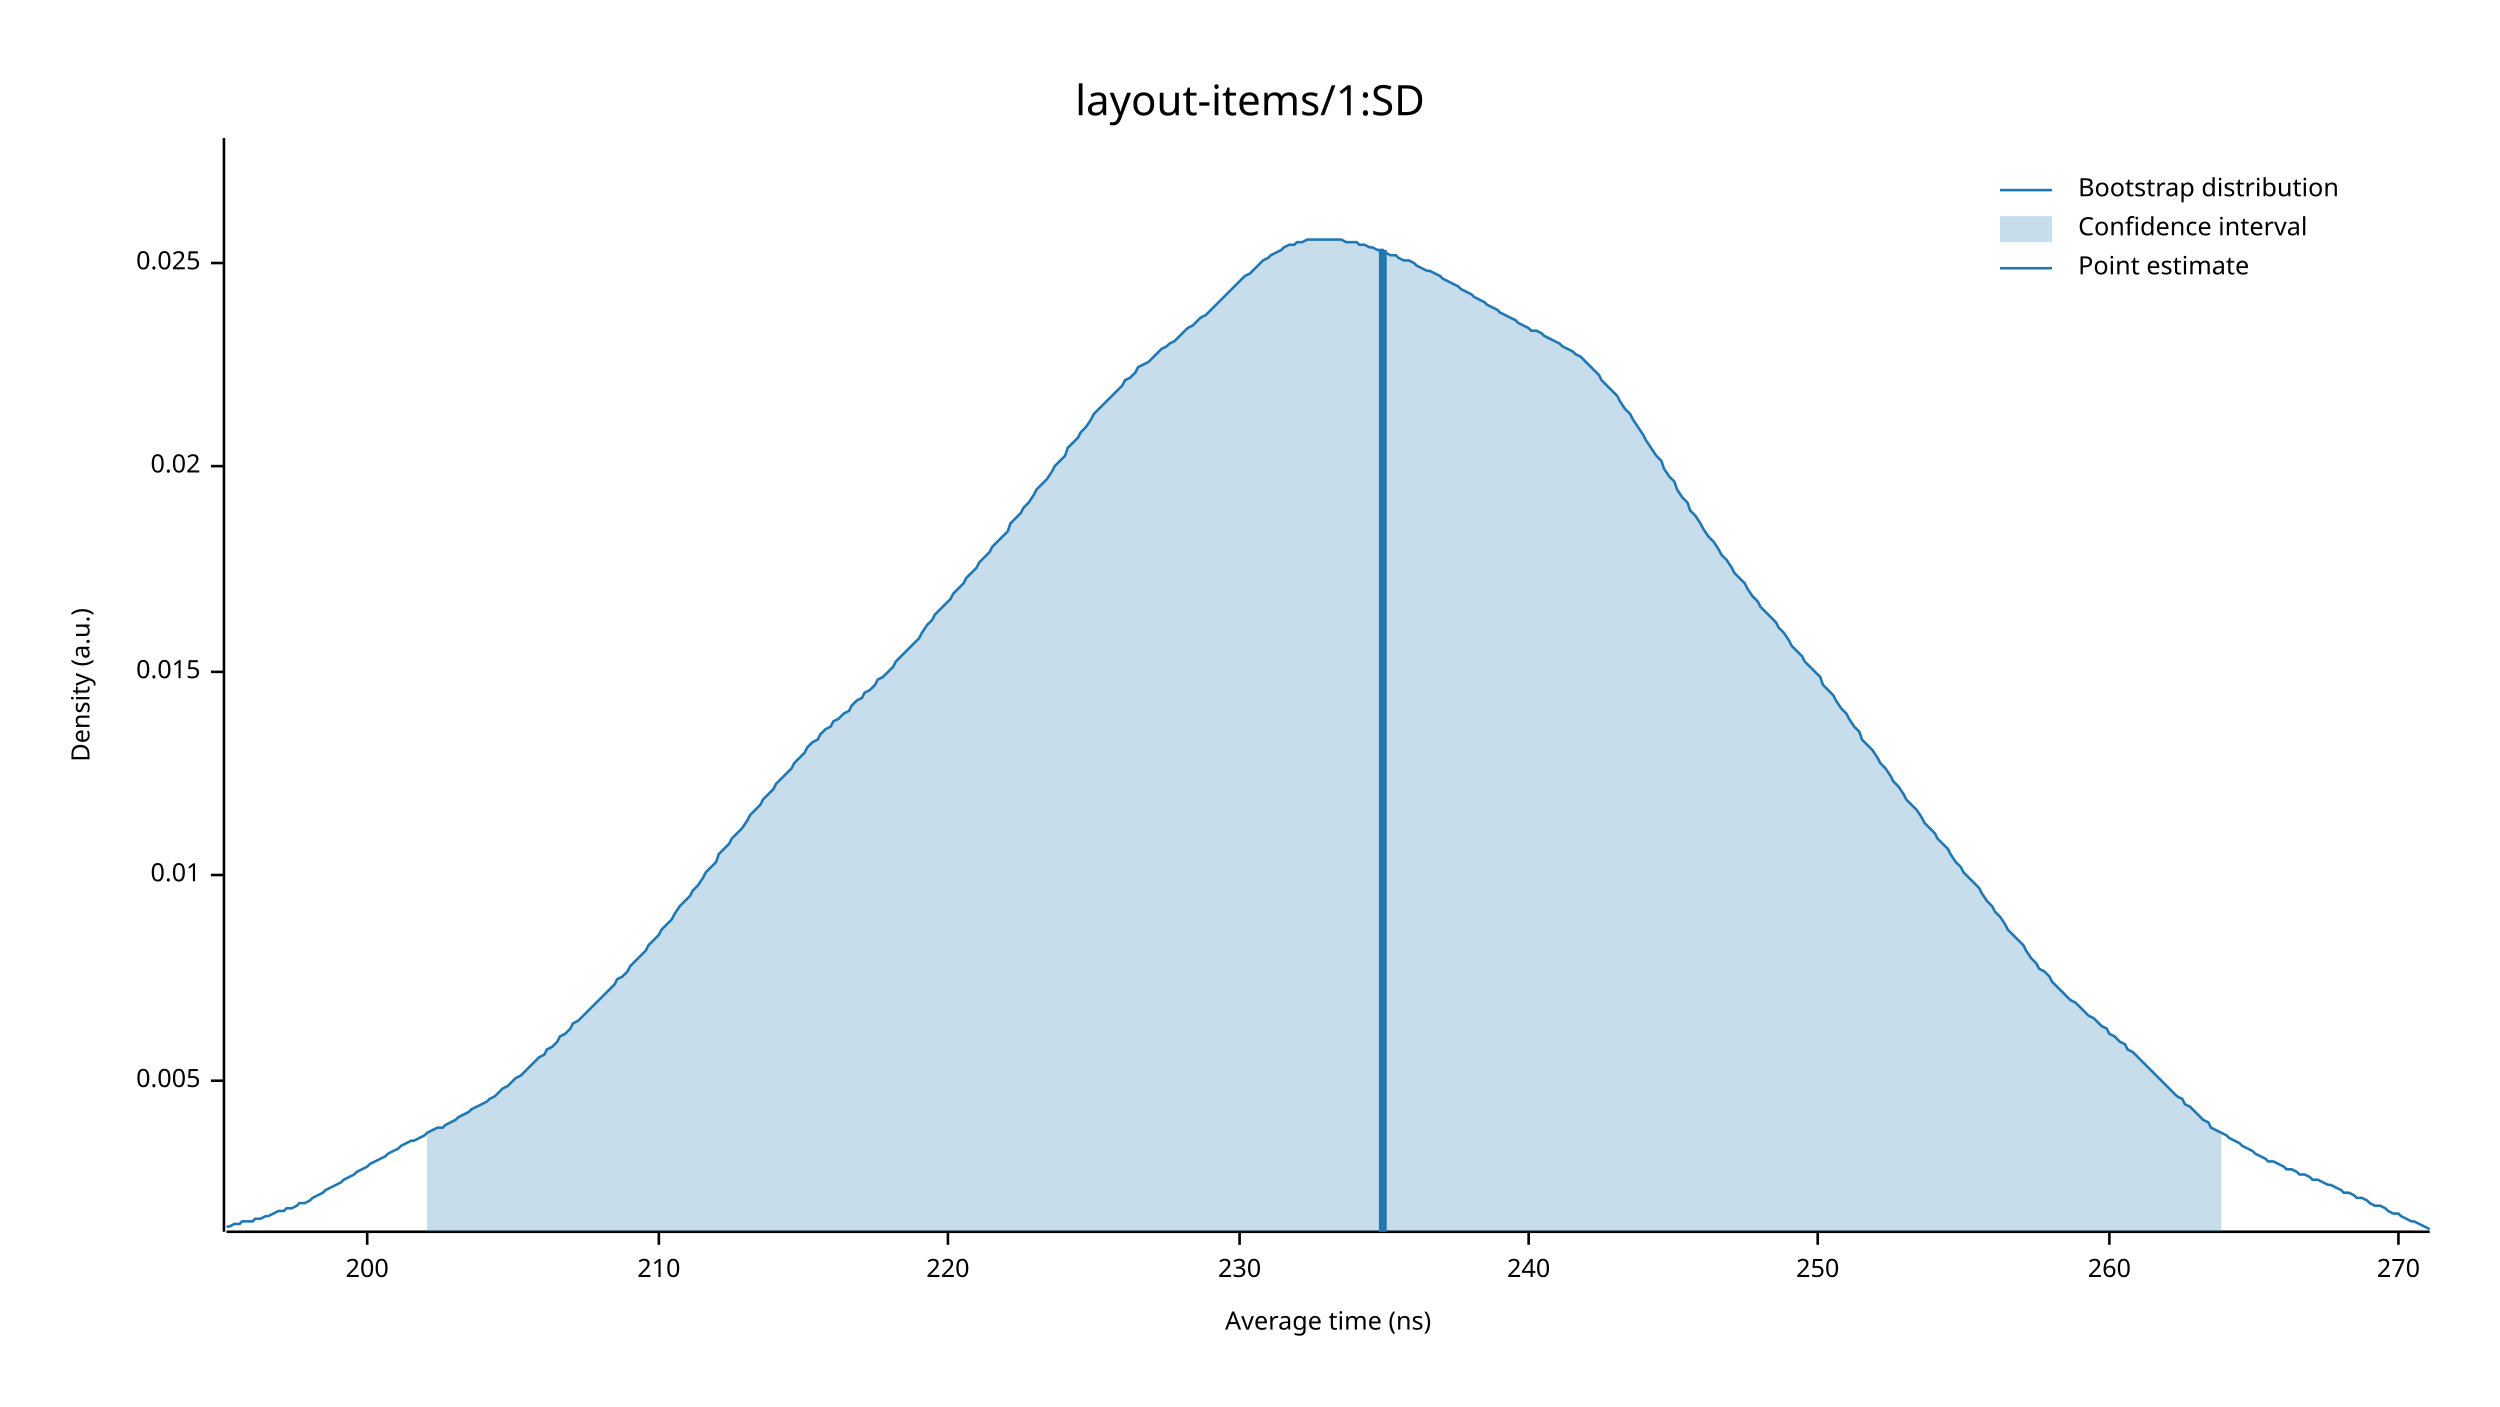
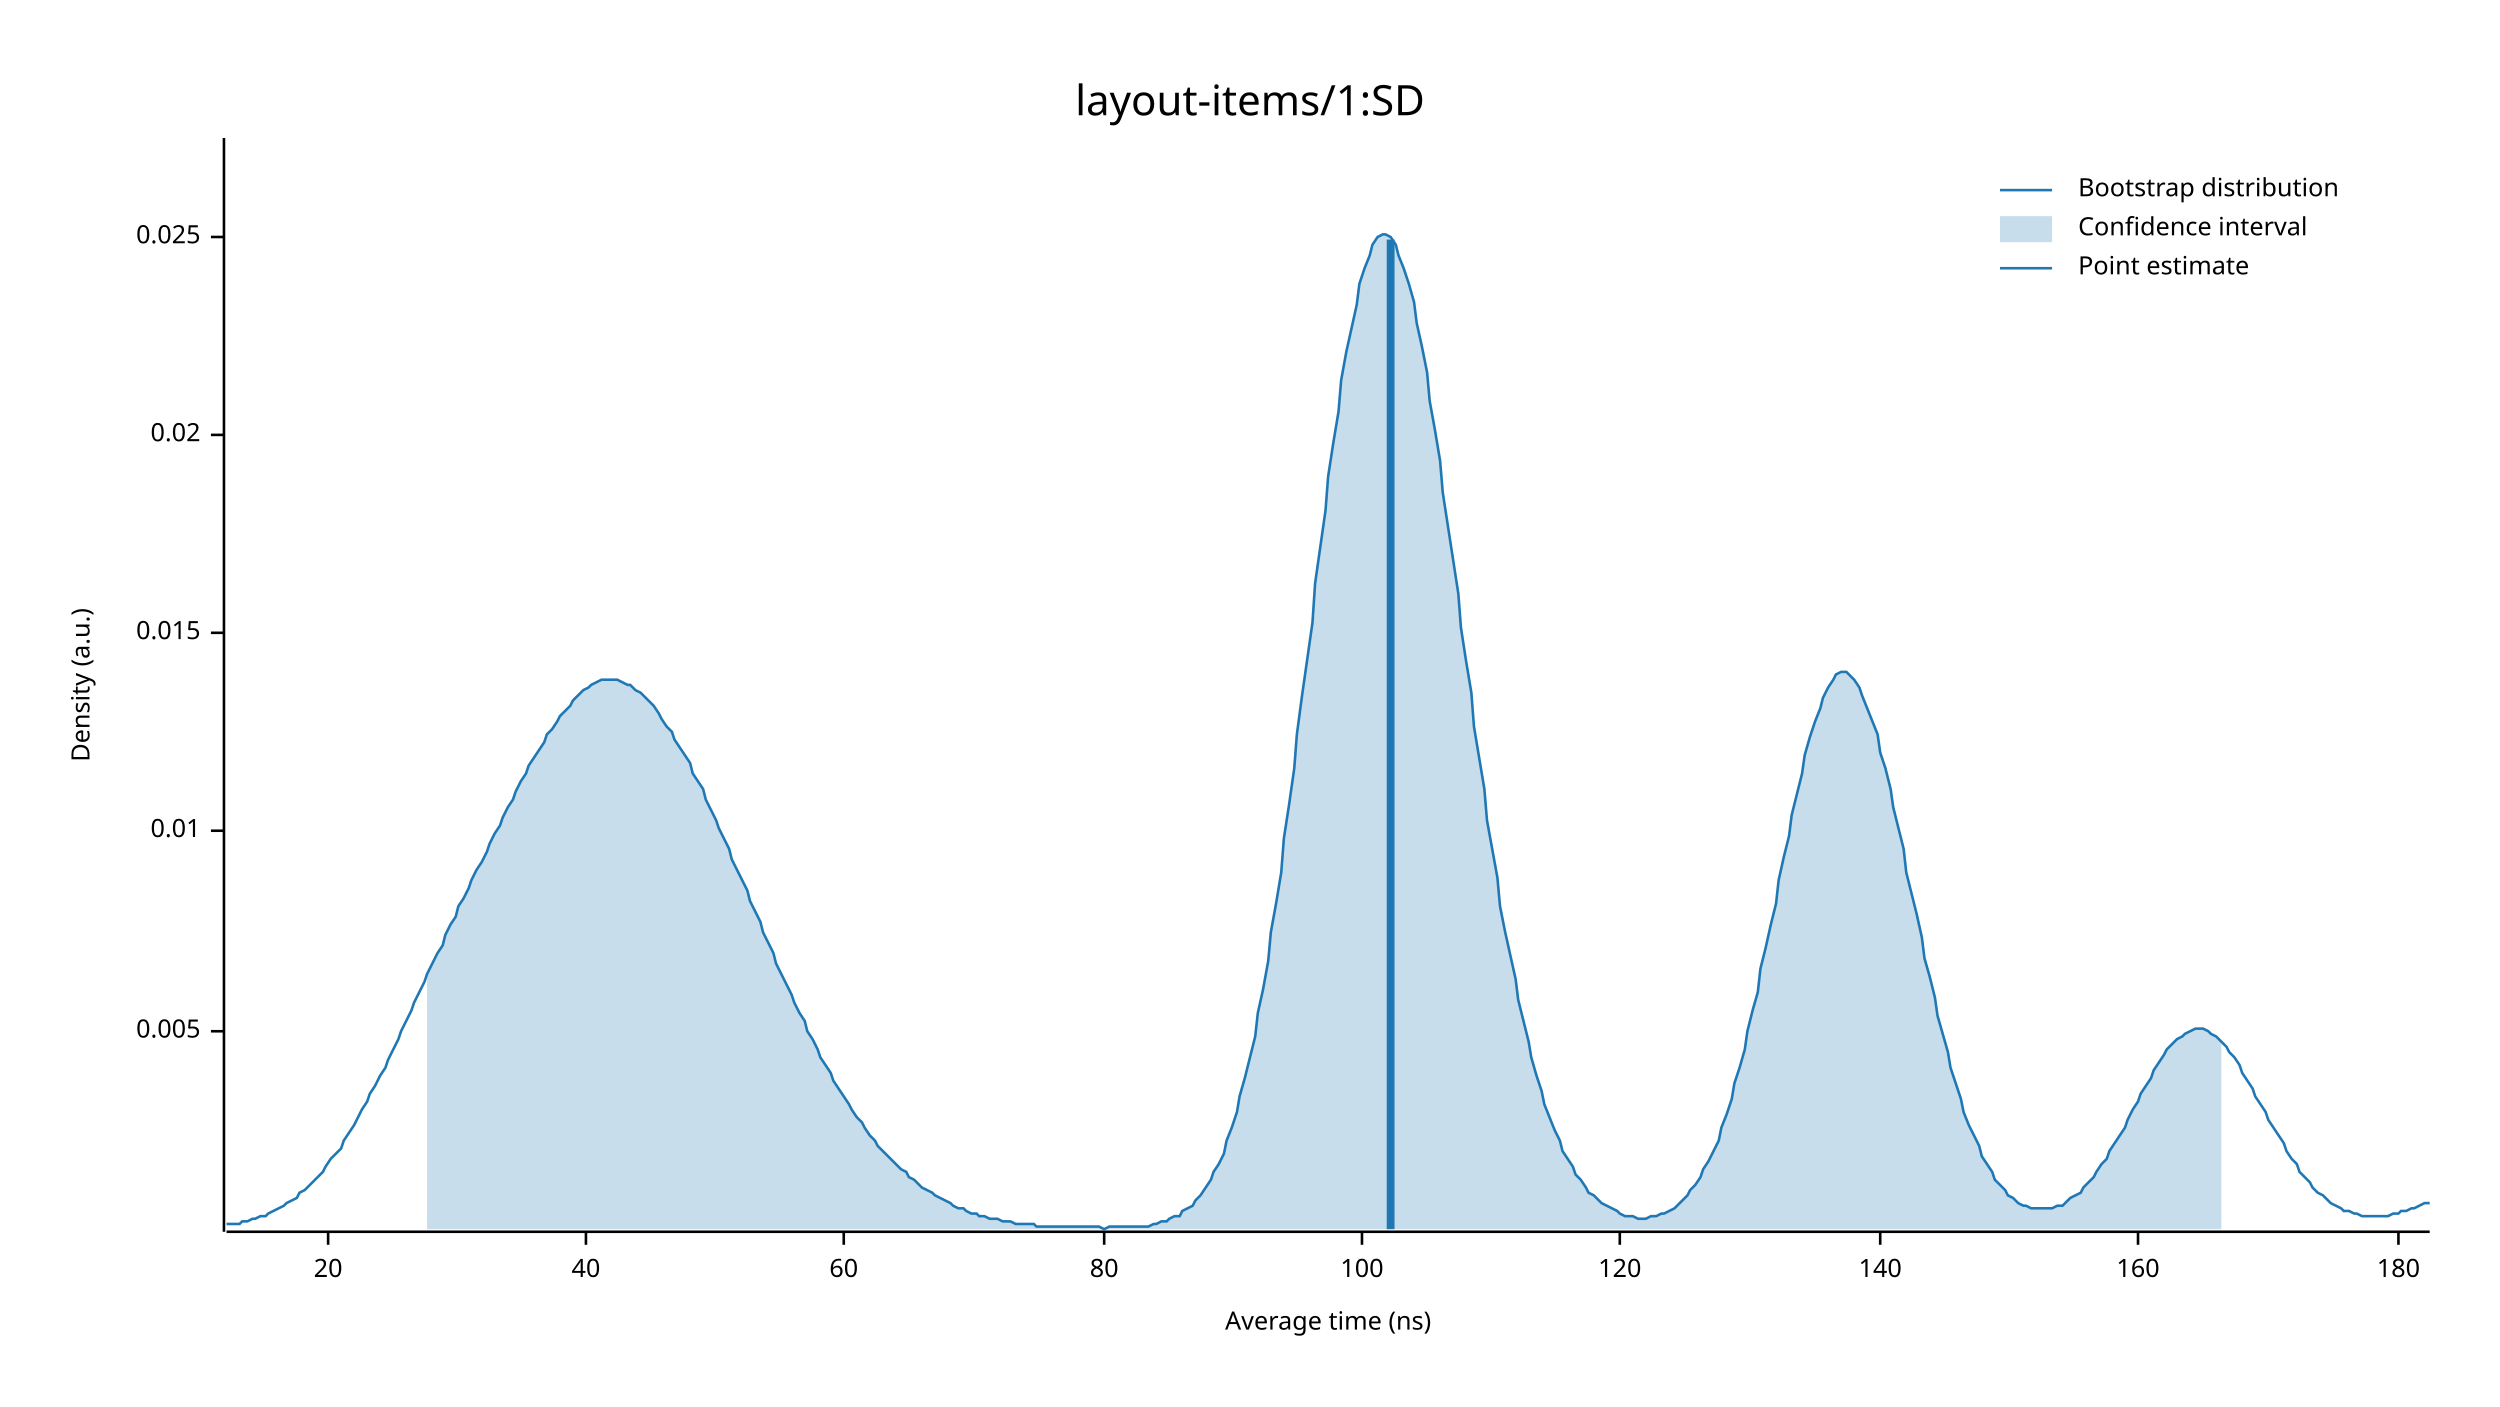
<svg xmlns="http://www.w3.org/2000/svg" style="background-color: white;" width="960" height="540" viewBox="0 0 960 540">
  <text x="480" y="32" dy="0.76em" text-anchor="middle" font-family="sans-serif" font-size="16.129" opacity="1" fill="#000000">
layout-items/1:SD
</text>
  <text x="27" y="263" dy="0.76em" text-anchor="middle" font-family="sans-serif" font-size="9.677" opacity="1" fill="#000000" transform="rotate(270, 27, 263)">
Density (a.u.)
</text>
  <text x="510" y="513" dy="-0.5ex" text-anchor="middle" font-family="sans-serif" font-size="9.677" opacity="1" fill="#000000">
Average time (ns)
</text>
  <polyline fill="none" opacity="1" stroke="#000000" stroke-width="1" points="86,53 86,473 " />
-   <text x="77" y="415" dy="0.5ex" text-anchor="end" font-family="sans-serif" font-size="9.677" opacity="1" fill="#000000">
+   <text x="77" y="396" dy="0.5ex" text-anchor="end" font-family="sans-serif" font-size="9.677" opacity="1" fill="#000000">
0.005
</text>
-   <polyline fill="none" opacity="1" stroke="#000000" stroke-width="1" points="81,415 86,415 " />
-   <text x="77" y="336" dy="0.5ex" text-anchor="end" font-family="sans-serif" font-size="9.677" opacity="1" fill="#000000">
+   <polyline fill="none" opacity="1" stroke="#000000" stroke-width="1" points="81,396 86,396 " />
+   <text x="77" y="319" dy="0.5ex" text-anchor="end" font-family="sans-serif" font-size="9.677" opacity="1" fill="#000000">
0.01
</text>
-   <polyline fill="none" opacity="1" stroke="#000000" stroke-width="1" points="81,336 86,336 " />
-   <text x="77" y="258" dy="0.5ex" text-anchor="end" font-family="sans-serif" font-size="9.677" opacity="1" fill="#000000">
+   <polyline fill="none" opacity="1" stroke="#000000" stroke-width="1" points="81,319 86,319 " />
+   <text x="77" y="243" dy="0.5ex" text-anchor="end" font-family="sans-serif" font-size="9.677" opacity="1" fill="#000000">
0.015
</text>
-   <polyline fill="none" opacity="1" stroke="#000000" stroke-width="1" points="81,258 86,258 " />
-   <text x="77" y="179" dy="0.5ex" text-anchor="end" font-family="sans-serif" font-size="9.677" opacity="1" fill="#000000">
+   <polyline fill="none" opacity="1" stroke="#000000" stroke-width="1" points="81,243 86,243 " />
+   <text x="77" y="167" dy="0.5ex" text-anchor="end" font-family="sans-serif" font-size="9.677" opacity="1" fill="#000000">
0.02
</text>
-   <polyline fill="none" opacity="1" stroke="#000000" stroke-width="1" points="81,179 86,179 " />
-   <text x="77" y="101" dy="0.5ex" text-anchor="end" font-family="sans-serif" font-size="9.677" opacity="1" fill="#000000">
+   <polyline fill="none" opacity="1" stroke="#000000" stroke-width="1" points="81,167 86,167 " />
+   <text x="77" y="91" dy="0.5ex" text-anchor="end" font-family="sans-serif" font-size="9.677" opacity="1" fill="#000000">
0.025
</text>
-   <polyline fill="none" opacity="1" stroke="#000000" stroke-width="1" points="81,101 86,101 " />
+   <polyline fill="none" opacity="1" stroke="#000000" stroke-width="1" points="81,91 86,91 " />
  <polyline fill="none" opacity="1" stroke="#000000" stroke-width="1" points="87,473 933,473 " />
-   <text x="141" y="483" dy="0.76em" text-anchor="middle" font-family="sans-serif" font-size="9.677" opacity="1" fill="#000000">
- 200
+   <text x="126" y="483" dy="0.76em" text-anchor="middle" font-family="sans-serif" font-size="9.677" opacity="1" fill="#000000">
+ 20
</text>
-   <polyline fill="none" opacity="1" stroke="#000000" stroke-width="1" points="141,473 141,478 " />
-   <text x="253" y="483" dy="0.76em" text-anchor="middle" font-family="sans-serif" font-size="9.677" opacity="1" fill="#000000">
- 210
+   <polyline fill="none" opacity="1" stroke="#000000" stroke-width="1" points="126,473 126,478 " />
+   <text x="225" y="483" dy="0.76em" text-anchor="middle" font-family="sans-serif" font-size="9.677" opacity="1" fill="#000000">
+ 40
</text>
-   <polyline fill="none" opacity="1" stroke="#000000" stroke-width="1" points="253,473 253,478 " />
-   <text x="364" y="483" dy="0.76em" text-anchor="middle" font-family="sans-serif" font-size="9.677" opacity="1" fill="#000000">
- 220
+   <polyline fill="none" opacity="1" stroke="#000000" stroke-width="1" points="225,473 225,478 " />
+   <text x="324" y="483" dy="0.76em" text-anchor="middle" font-family="sans-serif" font-size="9.677" opacity="1" fill="#000000">
+ 60
</text>
-   <polyline fill="none" opacity="1" stroke="#000000" stroke-width="1" points="364,473 364,478 " />
-   <text x="476" y="483" dy="0.76em" text-anchor="middle" font-family="sans-serif" font-size="9.677" opacity="1" fill="#000000">
- 230
+   <polyline fill="none" opacity="1" stroke="#000000" stroke-width="1" points="324,473 324,478 " />
+   <text x="424" y="483" dy="0.76em" text-anchor="middle" font-family="sans-serif" font-size="9.677" opacity="1" fill="#000000">
+ 80
</text>
-   <polyline fill="none" opacity="1" stroke="#000000" stroke-width="1" points="476,473 476,478 " />
-   <text x="587" y="483" dy="0.76em" text-anchor="middle" font-family="sans-serif" font-size="9.677" opacity="1" fill="#000000">
- 240
+   <polyline fill="none" opacity="1" stroke="#000000" stroke-width="1" points="424,473 424,478 " />
+   <text x="523" y="483" dy="0.76em" text-anchor="middle" font-family="sans-serif" font-size="9.677" opacity="1" fill="#000000">
+ 100
</text>
-   <polyline fill="none" opacity="1" stroke="#000000" stroke-width="1" points="587,473 587,478 " />
-   <text x="698" y="483" dy="0.76em" text-anchor="middle" font-family="sans-serif" font-size="9.677" opacity="1" fill="#000000">
- 250
+   <polyline fill="none" opacity="1" stroke="#000000" stroke-width="1" points="523,473 523,478 " />
+   <text x="622" y="483" dy="0.76em" text-anchor="middle" font-family="sans-serif" font-size="9.677" opacity="1" fill="#000000">
+ 120
</text>
-   <polyline fill="none" opacity="1" stroke="#000000" stroke-width="1" points="698,473 698,478 " />
-   <text x="810" y="483" dy="0.76em" text-anchor="middle" font-family="sans-serif" font-size="9.677" opacity="1" fill="#000000">
- 260
+   <polyline fill="none" opacity="1" stroke="#000000" stroke-width="1" points="622,473 622,478 " />
+   <text x="722" y="483" dy="0.76em" text-anchor="middle" font-family="sans-serif" font-size="9.677" opacity="1" fill="#000000">
+ 140
</text>
-   <polyline fill="none" opacity="1" stroke="#000000" stroke-width="1" points="810,473 810,478 " />
+   <polyline fill="none" opacity="1" stroke="#000000" stroke-width="1" points="722,473 722,478 " />
+   <text x="821" y="483" dy="0.76em" text-anchor="middle" font-family="sans-serif" font-size="9.677" opacity="1" fill="#000000">
+ 160
+ </text>
+   <polyline fill="none" opacity="1" stroke="#000000" stroke-width="1" points="821,473 821,478 " />
  <text x="921" y="483" dy="0.76em" text-anchor="middle" font-family="sans-serif" font-size="9.677" opacity="1" fill="#000000">
- 270
+ 180
</text>
  <polyline fill="none" opacity="1" stroke="#000000" stroke-width="1" points="921,473 921,478 " />
-   <polyline fill="none" opacity="1" stroke="#1F78B4" stroke-width="1" points="87,471 88,471 90,470 92,470 93,469 95,469 97,469 98,468 100,468 102,467 103,467 105,466 107,465 109,465 110,464 112,464 114,463 115,462 117,462 119,461 120,460 122,459 124,458 125,457 127,456 129,455 131,454 132,453 134,452 136,451 137,450 139,449 141,448 142,447 144,446 146,445 148,444 149,443 151,442 153,441 154,440 156,439 158,438 159,438 161,437 163,436 164,435 166,434 168,433 170,433 171,432 173,431 175,430 176,429 178,428 180,427 181,426 183,425 185,424 187,423 188,422 190,421 192,419 193,418 195,417 197,415 198,414 200,413 202,411 203,410 205,408 207,406 209,405 210,403 212,402 214,400 215,398 217,397 219,395 220,393 222,392 224,390 226,388 227,387 229,385 231,383 232,382 234,380 236,378 237,376 239,375 241,373 242,371 244,369 246,367 248,365 249,363 251,361 253,359 254,357 256,355 258,353 259,351 261,348 263,346 265,344 266,342 268,340 270,337 271,335 273,333 275,331 276,328 278,326 280,324 281,322 283,320 285,318 287,315 288,313 290,311 292,309 293,307 295,305 297,303 298,301 300,299 302,297 304,295 305,293 307,291 309,289 310,287 312,285 314,284 315,282 317,280 319,279 320,277 322,276 324,274 326,273 327,271 329,269 331,268 332,266 334,265 336,263 337,261 339,260 341,258 343,256 344,254 346,252 348,250 349,249 351,247 353,245 354,243 356,240 358,238 359,236 361,234 363,232 365,230 366,228 368,226 370,224 371,222 373,220 375,218 376,216 378,214 380,212 381,210 383,208 385,206 387,204 388,201 390,199 392,197 393,195 395,193 397,190 398,188 400,186 402,184 404,181 405,179 407,177 409,175 410,172 412,170 414,168 415,166 417,164 419,161 420,159 422,157 424,155 426,153 427,152 429,150 431,148 432,146 434,145 436,143 437,141 439,140 441,139 443,137 444,136 446,134 448,133 449,132 451,131 453,129 454,128 456,126 458,125 459,124 461,122 463,121 465,119 466,118 468,116 470,114 471,113 473,111 475,109 476,108 478,106 480,105 482,103 483,102 485,100 487,99 488,98 490,97 492,96 493,95 495,94 497,94 498,93 500,93 502,92 504,92 505,92 507,92 509,92 510,92 512,92 514,92 515,92 517,93 519,93 521,93 522,94 524,94 526,95 527,95 529,96 531,96 532,97 534,98 536,98 537,99 539,100 541,100 543,101 544,102 546,103 548,104 549,104 551,105 553,106 554,107 556,108 558,109 560,110 561,111 563,112 565,113 566,114 568,115 570,116 571,117 573,118 575,119 576,120 578,121 580,122 582,123 583,124 585,125 587,126 588,127 590,127 592,128 593,129 595,130 597,131 599,132 600,133 602,134 604,135 605,136 607,137 609,139 610,140 612,142 614,144 615,146 617,148 619,150 621,152 622,154 624,157 626,159 627,161 629,164 631,167 632,169 634,172 636,175 638,177 639,180 641,183 643,185 644,188 646,191 648,193 649,196 651,198 653,201 654,203 656,206 658,208 660,211 661,213 663,215 665,218 666,220 668,222 670,224 671,226 673,229 675,231 676,233 678,235 680,237 682,239 683,241 685,243 687,246 688,248 690,250 692,252 693,254 695,256 697,258 699,260 700,263 702,265 704,267 705,269 707,272 709,274 710,276 712,279 714,281 715,284 717,286 719,288 721,291 722,293 724,295 726,298 727,300 729,302 731,305 732,307 734,309 736,311 738,314 739,316 741,318 743,320 744,322 746,324 748,326 749,328 751,331 753,333 754,335 756,337 758,339 760,341 761,343 763,346 765,348 766,350 768,352 770,355 771,357 773,359 775,361 777,363 778,365 780,368 782,370 783,372 785,373 787,375 788,377 790,379 792,381 793,382 795,384 797,385 799,387 800,388 802,390 804,391 805,392 807,394 809,395 810,397 812,398 814,400 816,401 817,403 819,404 821,406 822,407 824,409 826,411 827,412 829,414 831,416 832,417 834,419 836,421 838,422 839,424 841,425 843,427 844,428 846,430 848,431 849,433 851,434 853,435 855,436 856,437 858,438 860,439 861,440 863,441 865,442 866,443 868,444 870,445 871,446 873,446 875,447 877,448 878,449 880,449 882,450 883,451 885,451 887,452 888,453 890,453 892,454 894,455 895,455 897,456 899,457 900,458 902,458 904,459 905,460 907,460 909,461 910,462 912,463 914,463 916,464 917,465 919,466 921,466 922,467 924,468 926,469 927,469 929,470 931,471 933,472 " />
-   <polygon opacity="0.25" fill="#1F78B4" points="164,435 166,434 168,433 170,433 171,432 173,431 175,430 176,429 178,428 180,427 181,426 183,425 185,424 187,423 188,422 190,421 192,419 193,418 195,417 197,415 198,414 200,413 202,411 203,410 205,408 207,406 209,405 210,403 212,402 214,400 215,398 217,397 219,395 220,393 222,392 224,390 226,388 227,387 229,385 231,383 232,382 234,380 236,378 237,376 239,375 241,373 242,371 244,369 246,367 248,365 249,363 251,361 253,359 254,357 256,355 258,353 259,351 261,348 263,346 265,344 266,342 268,340 270,337 271,335 273,333 275,331 276,328 278,326 280,324 281,322 283,320 285,318 287,315 288,313 290,311 292,309 293,307 295,305 297,303 298,301 300,299 302,297 304,295 305,293 307,291 309,289 310,287 312,285 314,284 315,282 317,280 319,279 320,277 322,276 324,274 326,273 327,271 329,269 331,268 332,266 334,265 336,263 337,261 339,260 341,258 343,256 344,254 346,252 348,250 349,249 351,247 353,245 354,243 356,240 358,238 359,236 361,234 363,232 365,230 366,228 368,226 370,224 371,222 373,220 375,218 376,216 378,214 380,212 381,210 383,208 385,206 387,204 388,201 390,199 392,197 393,195 395,193 397,190 398,188 400,186 402,184 404,181 405,179 407,177 409,175 410,172 412,170 414,168 415,166 417,164 419,161 420,159 422,157 424,155 426,153 427,152 429,150 431,148 432,146 434,145 436,143 437,141 439,140 441,139 443,137 444,136 446,134 448,133 449,132 451,131 453,129 454,128 456,126 458,125 459,124 461,122 463,121 465,119 466,118 468,116 470,114 471,113 473,111 475,109 476,108 478,106 480,105 482,103 483,102 485,100 487,99 488,98 490,97 492,96 493,95 495,94 497,94 498,93 500,93 502,92 504,92 505,92 507,92 509,92 510,92 512,92 514,92 515,92 517,93 519,93 521,93 522,94 524,94 526,95 527,95 529,96 531,96 532,97 534,98 536,98 537,99 539,100 541,100 543,101 544,102 546,103 548,104 549,104 551,105 553,106 554,107 556,108 558,109 560,110 561,111 563,112 565,113 566,114 568,115 570,116 571,117 573,118 575,119 576,120 578,121 580,122 582,123 583,124 585,125 587,126 588,127 590,127 592,128 593,129 595,130 597,131 599,132 600,133 602,134 604,135 605,136 607,137 609,139 610,140 612,142 614,144 615,146 617,148 619,150 621,152 622,154 624,157 626,159 627,161 629,164 631,167 632,169 634,172 636,175 638,177 639,180 641,183 643,185 644,188 646,191 648,193 649,196 651,198 653,201 654,203 656,206 658,208 660,211 661,213 663,215 665,218 666,220 668,222 670,224 671,226 673,229 675,231 676,233 678,235 680,237 682,239 683,241 685,243 687,246 688,248 690,250 692,252 693,254 695,256 697,258 699,260 700,263 702,265 704,267 705,269 707,272 709,274 710,276 712,279 714,281 715,284 717,286 719,288 721,291 722,293 724,295 726,298 727,300 729,302 731,305 732,307 734,309 736,311 738,314 739,316 741,318 743,320 744,322 746,324 748,326 749,328 751,331 753,333 754,335 756,337 758,339 760,341 761,343 763,346 765,348 766,350 768,352 770,355 771,357 773,359 775,361 777,363 778,365 780,368 782,370 783,372 785,373 787,375 788,377 790,379 792,381 793,382 795,384 797,385 799,387 800,388 802,390 804,391 805,392 807,394 809,395 810,397 812,398 814,400 816,401 817,403 819,404 821,406 822,407 824,409 826,411 827,412 829,414 831,416 832,417 834,419 836,421 838,422 839,424 841,425 843,427 844,428 846,430 848,431 849,433 851,434 853,435 853,473 164,473 " />
-   <polyline fill="none" opacity="1" stroke="#1F78B4" stroke-width="3" points="531,473 531,96 " />
+   <polyline fill="none" opacity="1" stroke="#1F78B4" stroke-width="1" points="87,470 88,470 90,470 92,470 93,469 95,469 97,468 98,468 100,467 102,467 103,466 105,465 107,464 109,463 110,462 112,461 114,460 115,458 117,457 119,455 120,454 122,452 124,450 125,448 127,445 129,443 131,441 132,438 134,435 136,432 137,430 139,426 141,423 142,420 144,417 146,413 148,410 149,407 151,403 153,399 154,396 156,392 158,388 159,385 161,381 163,377 164,374 166,370 168,366 170,363 171,359 173,355 175,352 176,348 178,345 180,341 181,338 183,334 185,331 187,327 188,324 190,320 192,317 193,314 195,310 197,307 198,304 200,300 202,297 203,294 205,291 207,288 209,285 210,282 212,280 214,277 215,275 217,273 219,271 220,269 222,267 224,265 226,264 227,263 229,262 231,261 232,261 234,261 236,261 237,261 239,262 241,263 242,263 244,265 246,266 248,268 249,269 251,271 253,274 254,276 256,279 258,281 259,284 261,287 263,290 265,293 266,297 268,300 270,303 271,307 273,311 275,315 276,318 278,322 280,326 281,330 283,334 285,338 287,342 288,346 290,350 292,354 293,358 295,362 297,366 298,370 300,374 302,378 304,382 305,385 307,389 309,392 310,396 312,399 314,403 315,406 317,409 319,412 320,415 322,418 324,421 326,424 327,426 329,429 331,431 332,433 334,436 336,438 337,440 339,442 341,444 343,446 344,447 346,449 348,450 349,452 351,453 353,455 354,456 356,457 358,458 359,459 361,460 363,461 365,462 366,463 368,464 370,464 371,465 373,466 375,466 376,467 378,467 380,468 381,468 383,468 385,469 387,469 388,469 390,470 392,470 393,470 395,470 397,470 398,471 400,471 402,471 404,471 405,471 407,471 409,471 410,471 412,471 414,471 415,471 417,471 419,471 420,471 422,471 424,472 426,471 427,471 429,471 431,471 432,471 434,471 436,471 437,471 439,471 441,471 443,470 444,470 446,469 448,469 449,468 451,467 453,467 454,465 456,464 458,463 459,461 461,459 463,456 465,453 466,450 468,447 470,443 471,438 473,433 475,427 476,421 478,414 480,406 482,398 483,389 485,380 487,369 488,358 490,347 492,335 493,322 495,309 497,295 498,282 500,267 502,253 504,239 505,224 507,210 509,196 510,183 512,170 514,158 515,146 517,135 519,126 521,117 522,109 524,103 526,98 527,94 529,91 531,90 532,90 534,91 536,94 537,98 539,103 541,109 543,116 544,124 546,133 548,143 549,154 551,165 553,177 554,189 556,202 558,215 560,228 561,241 563,254 565,266 566,279 568,291 570,303 571,315 573,326 575,337 576,348 578,358 580,367 582,376 583,384 585,392 587,400 588,406 590,413 592,419 593,424 595,429 597,434 599,438 600,442 602,445 604,448 605,451 607,453 609,456 610,458 612,459 614,461 615,462 617,463 619,464 621,465 622,466 624,467 626,467 627,467 629,468 631,468 632,468 634,467 636,467 638,466 639,466 641,465 643,464 644,463 646,461 648,459 649,457 651,455 653,452 654,449 656,446 658,442 660,438 661,433 663,428 665,422 666,416 668,410 670,403 671,396 673,388 675,381 676,372 678,364 680,355 682,347 683,338 685,329 687,321 688,313 690,305 692,297 693,290 695,283 697,277 699,272 700,268 702,264 704,261 705,259 707,258 709,258 710,259 712,261 714,264 715,267 717,272 719,277 721,282 722,289 724,295 726,303 727,310 729,318 731,326 732,335 734,343 736,351 738,360 739,368 741,375 743,383 744,390 746,397 748,404 749,410 751,416 753,422 754,427 756,432 758,436 760,440 761,444 763,447 765,450 766,453 768,455 770,457 771,459 773,460 775,462 777,463 778,463 780,464 782,464 783,464 785,464 787,464 788,464 790,463 792,463 793,462 795,460 797,459 799,458 800,456 802,454 804,452 805,450 807,447 809,445 810,442 812,439 814,436 816,433 817,430 819,426 821,423 822,420 824,417 826,414 827,411 829,408 831,405 832,403 834,401 836,399 838,398 839,397 841,396 843,395 844,395 846,395 848,396 849,397 851,398 853,400 855,402 856,404 858,406 860,409 861,412 863,415 865,418 866,421 868,424 870,427 871,430 873,433 875,436 877,439 878,442 880,445 882,447 883,450 885,452 887,454 888,456 890,458 892,459 894,461 895,462 897,463 899,464 900,465 902,465 904,466 905,466 907,467 909,467 910,467 912,467 914,467 916,467 917,467 919,466 921,466 922,465 924,465 926,464 927,464 929,463 931,462 933,462 " />
+   <polygon opacity="0.25" fill="#1F78B4" points="164,374 166,370 168,366 170,363 171,359 173,355 175,352 176,348 178,345 180,341 181,338 183,334 185,331 187,327 188,324 190,320 192,317 193,314 195,310 197,307 198,304 200,300 202,297 203,294 205,291 207,288 209,285 210,282 212,280 214,277 215,275 217,273 219,271 220,269 222,267 224,265 226,264 227,263 229,262 231,261 232,261 234,261 236,261 237,261 239,262 241,263 242,263 244,265 246,266 248,268 249,269 251,271 253,274 254,276 256,279 258,281 259,284 261,287 263,290 265,293 266,297 268,300 270,303 271,307 273,311 275,315 276,318 278,322 280,326 281,330 283,334 285,338 287,342 288,346 290,350 292,354 293,358 295,362 297,366 298,370 300,374 302,378 304,382 305,385 307,389 309,392 310,396 312,399 314,403 315,406 317,409 319,412 320,415 322,418 324,421 326,424 327,426 329,429 331,431 332,433 334,436 336,438 337,440 339,442 341,444 343,446 344,447 346,449 348,450 349,452 351,453 353,455 354,456 356,457 358,458 359,459 361,460 363,461 365,462 366,463 368,464 370,464 371,465 373,466 375,466 376,467 378,467 380,468 381,468 383,468 385,469 387,469 388,469 390,470 392,470 393,470 395,470 397,470 398,471 400,471 402,471 404,471 405,471 407,471 409,471 410,471 412,471 414,471 415,471 417,471 419,471 420,471 422,471 424,472 426,471 427,471 429,471 431,471 432,471 434,471 436,471 437,471 439,471 441,471 443,470 444,470 446,469 448,469 449,468 451,467 453,467 454,465 456,464 458,463 459,461 461,459 463,456 465,453 466,450 468,447 470,443 471,438 473,433 475,427 476,421 478,414 480,406 482,398 483,389 485,380 487,369 488,358 490,347 492,335 493,322 495,309 497,295 498,282 500,267 502,253 504,239 505,224 507,210 509,196 510,183 512,170 514,158 515,146 517,135 519,126 521,117 522,109 524,103 526,98 527,94 529,91 531,90 532,90 534,91 536,94 537,98 539,103 541,109 543,116 544,124 546,133 548,143 549,154 551,165 553,177 554,189 556,202 558,215 560,228 561,241 563,254 565,266 566,279 568,291 570,303 571,315 573,326 575,337 576,348 578,358 580,367 582,376 583,384 585,392 587,400 588,406 590,413 592,419 593,424 595,429 597,434 599,438 600,442 602,445 604,448 605,451 607,453 609,456 610,458 612,459 614,461 615,462 617,463 619,464 621,465 622,466 624,467 626,467 627,467 629,468 631,468 632,468 634,467 636,467 638,466 639,466 641,465 643,464 644,463 646,461 648,459 649,457 651,455 653,452 654,449 656,446 658,442 660,438 661,433 663,428 665,422 666,416 668,410 670,403 671,396 673,388 675,381 676,372 678,364 680,355 682,347 683,338 685,329 687,321 688,313 690,305 692,297 693,290 695,283 697,277 699,272 700,268 702,264 704,261 705,259 707,258 709,258 710,259 712,261 714,264 715,267 717,272 719,277 721,282 722,289 724,295 726,303 727,310 729,318 731,326 732,335 734,343 736,351 738,360 739,368 741,375 743,383 744,390 746,397 748,404 749,410 751,416 753,422 754,427 756,432 758,436 760,440 761,444 763,447 765,450 766,453 768,455 770,457 771,459 773,460 775,462 777,463 778,463 780,464 782,464 783,464 785,464 787,464 788,464 790,463 792,463 793,462 795,460 797,459 799,458 800,456 802,454 804,452 805,450 807,447 809,445 810,442 812,439 814,436 816,433 817,430 819,426 821,423 822,420 824,417 826,414 827,411 829,408 831,405 832,403 834,401 836,399 838,398 839,397 841,396 843,395 844,395 846,395 848,396 849,397 851,398 853,400 853,472 164,472 " />
+   <polyline fill="none" opacity="1" stroke="#1F78B4" stroke-width="3" points="534,472 534,92 " />
  <text x="798" y="68" dy="0.76em" text-anchor="start" font-family="sans-serif" font-size="9.677" opacity="1" fill="#000000">
Bootstrap distribution
</text>
  <text x="798" y="83" dy="0.76em" text-anchor="start" font-family="sans-serif" font-size="9.677" opacity="1" fill="#000000">
Confidence interval
</text>
  <text x="798" y="98" dy="0.76em" text-anchor="start" font-family="sans-serif" font-size="9.677" opacity="1" fill="#000000">
Point estimate
</text>
  <polyline fill="none" opacity="1" stroke="#1F78B4" stroke-width="1" points="768,73 788,73 " />
  <rect x="768" y="83" width="20" height="10" opacity="0.25" fill="#1F78B4" stroke="none" />
  <polyline fill="none" opacity="1" stroke="#1F78B4" stroke-width="1" points="768,103 788,103 " />
</svg>
